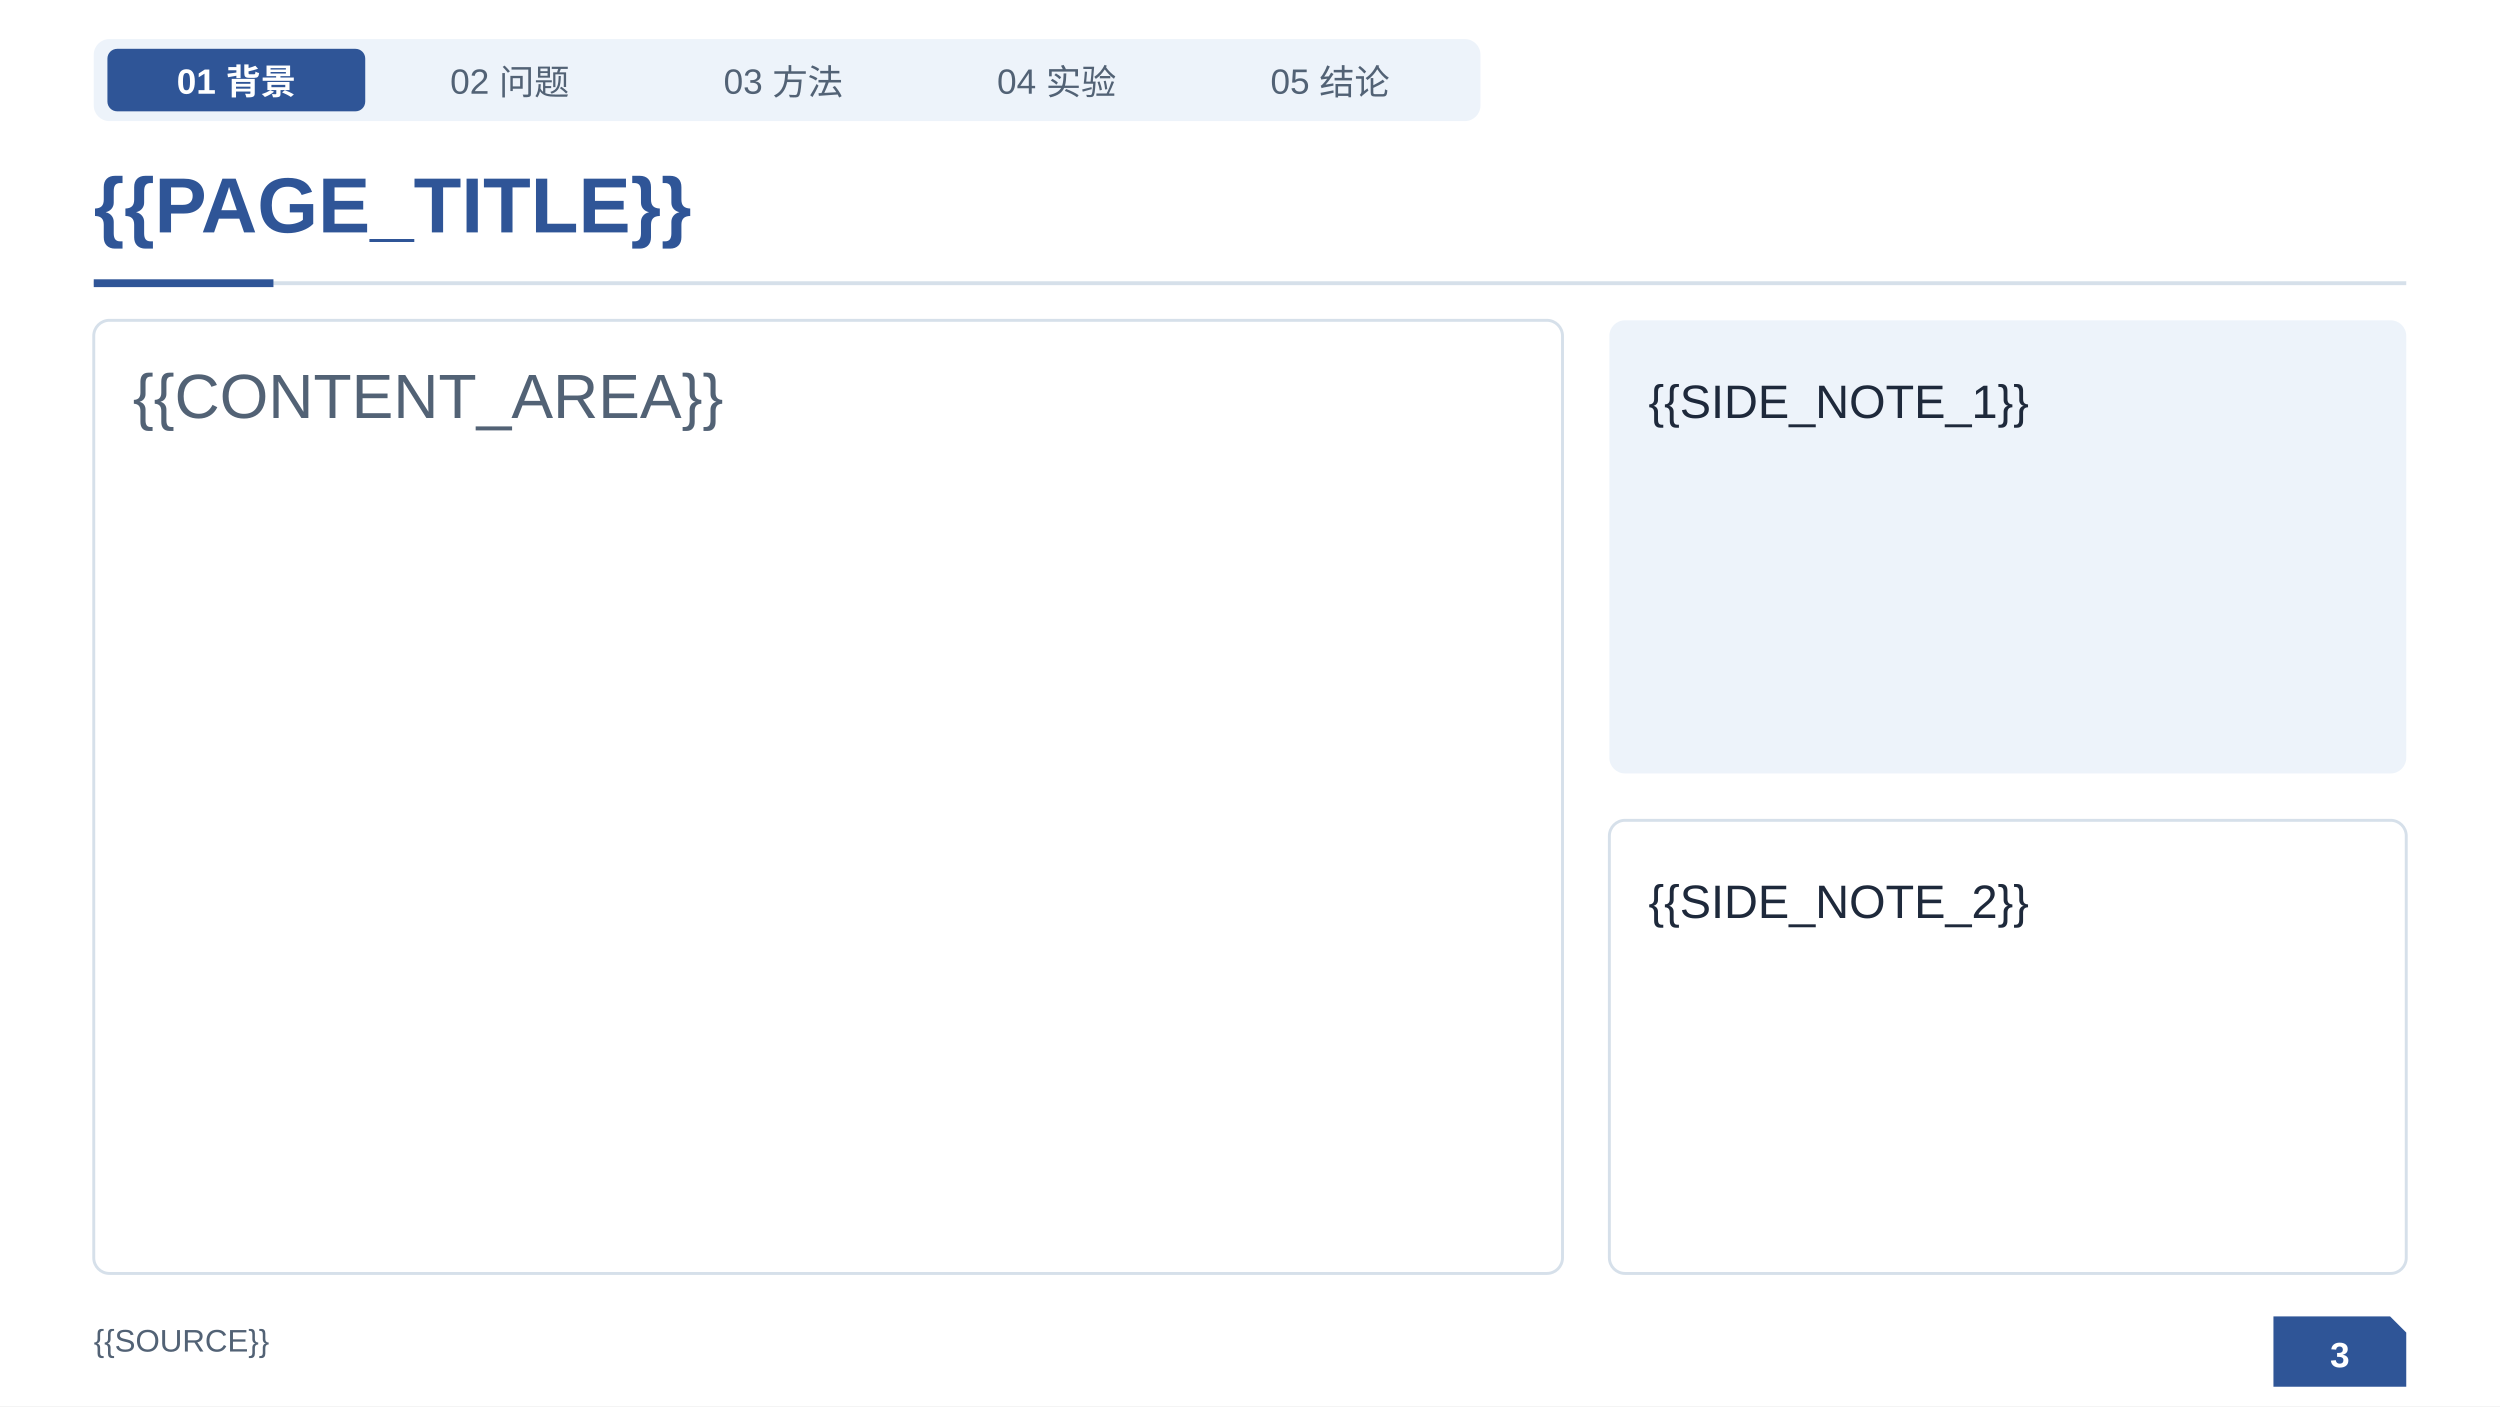
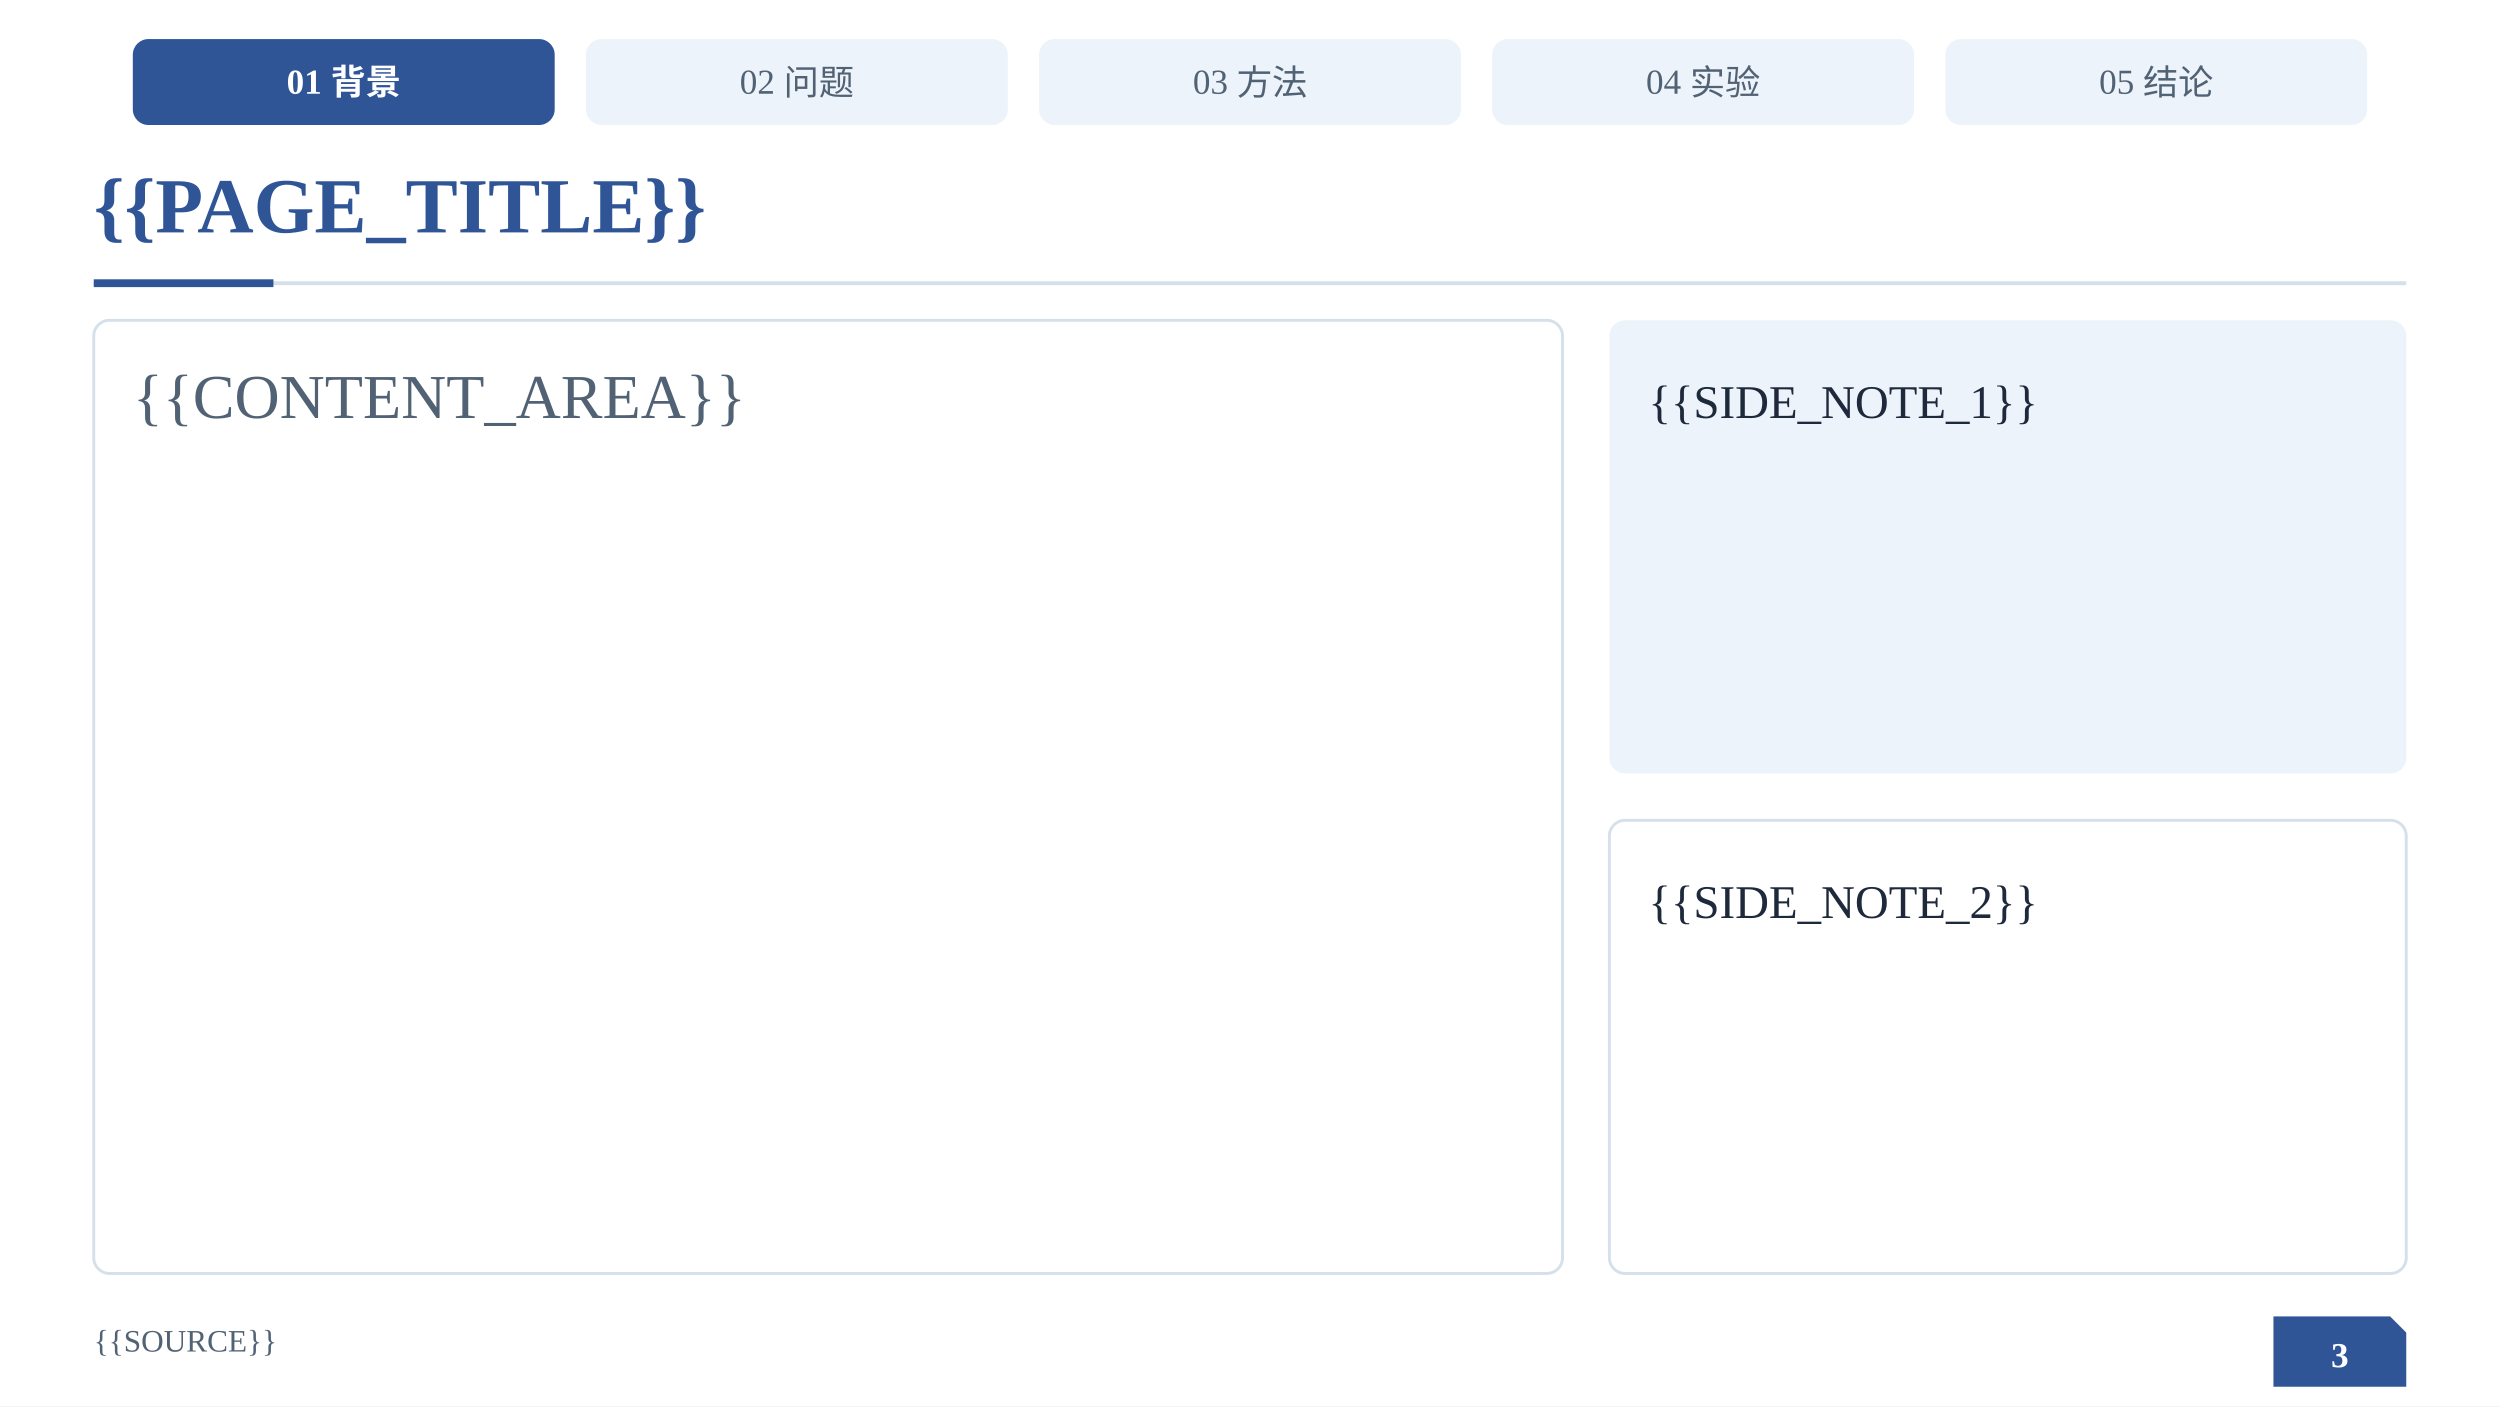
- <svg xmlns="http://www.w3.org/2000/svg" viewBox="0 0 1280 720" font-family="Arial, Microsoft YaHei" data-pptx-master="academic-navigator" data-pptx-master-name="Academic Navigator" data-pptx-layout="evidence-notes" data-pptx-layout-name="Evidence with notes">
+ <svg xmlns="http://www.w3.org/2000/svg" viewBox="0 0 1280 720" font-family="Times New Roman, Microsoft YaHei" data-pptx-master="academic-navigator" data-pptx-master-name="Academic Navigator" data-pptx-layout="evidence-notes" data-pptx-layout-name="Evidence with notes">
  <rect id="master-background" x="0" y="0" width="1280" height="720" fill="#FFFFFF" data-pptx-layer="master" data-pptx-editable="false" />
  <g id="page-number-panel" data-pptx-authoring="preset" data-pptx-object="shape" data-pptx-prst="snip1Rect" data-pptx-frame="1164 674 68 36" data-pptx-av-adj="val 23000" fill="#2F5597" stroke="none" data-pptx-layer="master" data-pptx-editable="false">
    <path d="M 1164 674 L 1223.72 674 L 1232 682.28 L 1232 710 L 1164 710 Z" />
  </g>
  <line id="title-rule" x1="48" y1="145" x2="1232" y2="145" stroke="#D6E0EA" stroke-width="2" data-pptx-layer="layout" data-pptx-editable="false" />
  <line id="title-rule-accent" x1="48" y1="145" x2="140" y2="145" stroke="#2F5597" stroke-width="4" data-pptx-layer="layout" data-pptx-editable="false" />
  <rect id="evidence-outline" x="48" y="164" width="752" height="488" rx="8" fill="#FFFFFF" stroke="#D6E0EA" stroke-width="1.5" data-pptx-layer="layout" data-pptx-editable="false" />
  <rect id="note-one-panel" x="824" y="164" width="408" height="232" rx="8" fill="#EDF3FA" data-pptx-layer="layout" data-pptx-editable="false" />
  <rect id="note-two-panel" x="824" y="420" width="408" height="232" rx="8" fill="#FFFFFF" stroke="#D6E0EA" stroke-width="1.5" data-pptx-layer="layout" data-pptx-editable="false" />
-   <g id="navigation" data-pptx-bounds="48 20 710 42" data-pptx-role="header" font-size="18">
-     <rect x="48" y="20" width="710" height="42" rx="8" fill="#EDF3FA" />
-     <rect x="55" y="25" width="132" height="32" rx="5" fill="#2F5597" />
-     <text x="121" y="48" text-anchor="middle" fill="#FFFFFF" font-weight="bold">01 背景</text>
-     <text x="261" y="48" text-anchor="middle" fill="#526275">02 问题</text>
-     <text x="401" y="48" text-anchor="middle" fill="#526275">03 方法</text>
-     <text x="541" y="48" text-anchor="middle" fill="#526275">04 实验</text>
-     <text x="681" y="48" text-anchor="middle" fill="#526275">05 结论</text>
+   <g id="navigation" data-pptx-bounds="68 20 1144 44" data-pptx-role="header" font-size="18">
+     <rect x="68" y="20" width="216" height="44" rx="8" fill="#2F5597" />
+     <text x="176" y="48" text-anchor="middle" fill="#FFFFFF" font-weight="bold">01 背景</text>
+     <rect x="300" y="20" width="216" height="44" rx="8" fill="#EDF3FA" />
+     <text x="408" y="48" text-anchor="middle" fill="#526275">02 问题</text>
+     <rect x="532" y="20" width="216" height="44" rx="8" fill="#EDF3FA" />
+     <text x="640" y="48" text-anchor="middle" fill="#526275">03 方法</text>
+     <rect x="764" y="20" width="216" height="44" rx="8" fill="#EDF3FA" />
+     <text x="872" y="48" text-anchor="middle" fill="#526275">04 实验</text>
+     <rect x="996" y="20" width="216" height="44" rx="8" fill="#EDF3FA" />
+     <text x="1104" y="48" text-anchor="middle" fill="#526275">05 结论</text>
  </g>
  <g id="page-title" data-pptx-placeholder="title" data-pptx-bounds="48 82 1184 52">
    <text data-pptx-carrier="true" x="48" y="119" font-size="40" fill="#2F5597" font-weight="bold">{{PAGE_TITLE}}</text>
  </g>
  <g id="evidence-slot" data-pptx-placeholder="object" data-pptx-idx="3" data-pptx-bounds="68 184 712 448">
    <text data-pptx-carrier="true" x="68" y="214" font-size="32" fill="#526275">{{CONTENT_AREA}}</text>
  </g>
  <g id="note-one" data-pptx-placeholder="body" data-pptx-idx="1" data-pptx-bounds="844 184 368 192">
    <text data-pptx-carrier="true" x="844" y="214" font-size="24" fill="#1E293B">{{SIDE_NOTE_1}}</text>
  </g>
  <g id="note-two" data-pptx-placeholder="body" data-pptx-idx="2" data-pptx-bounds="844 440 368 192">
    <text data-pptx-carrier="true" x="844" y="470" font-size="24" fill="#1E293B">{{SIDE_NOTE_2}}</text>
  </g>
  <g id="source-footer" data-pptx-placeholder="footer" data-pptx-bounds="48 675 1080 30" data-pptx-idx="90">
    <text data-pptx-carrier="true" x="48" y="692" font-size="16" fill="#526275">{{SOURCE}}</text>
  </g>
  <g id="slide-number" data-pptx-placeholder="slide-number" data-pptx-bounds="1172 680 52 26" data-pptx-idx="99">
    <text data-pptx-carrier="true" x="1198" y="700" text-anchor="middle" font-size="18" fill="#FFFFFF" font-weight="bold">3</text>
  </g>
</svg>
